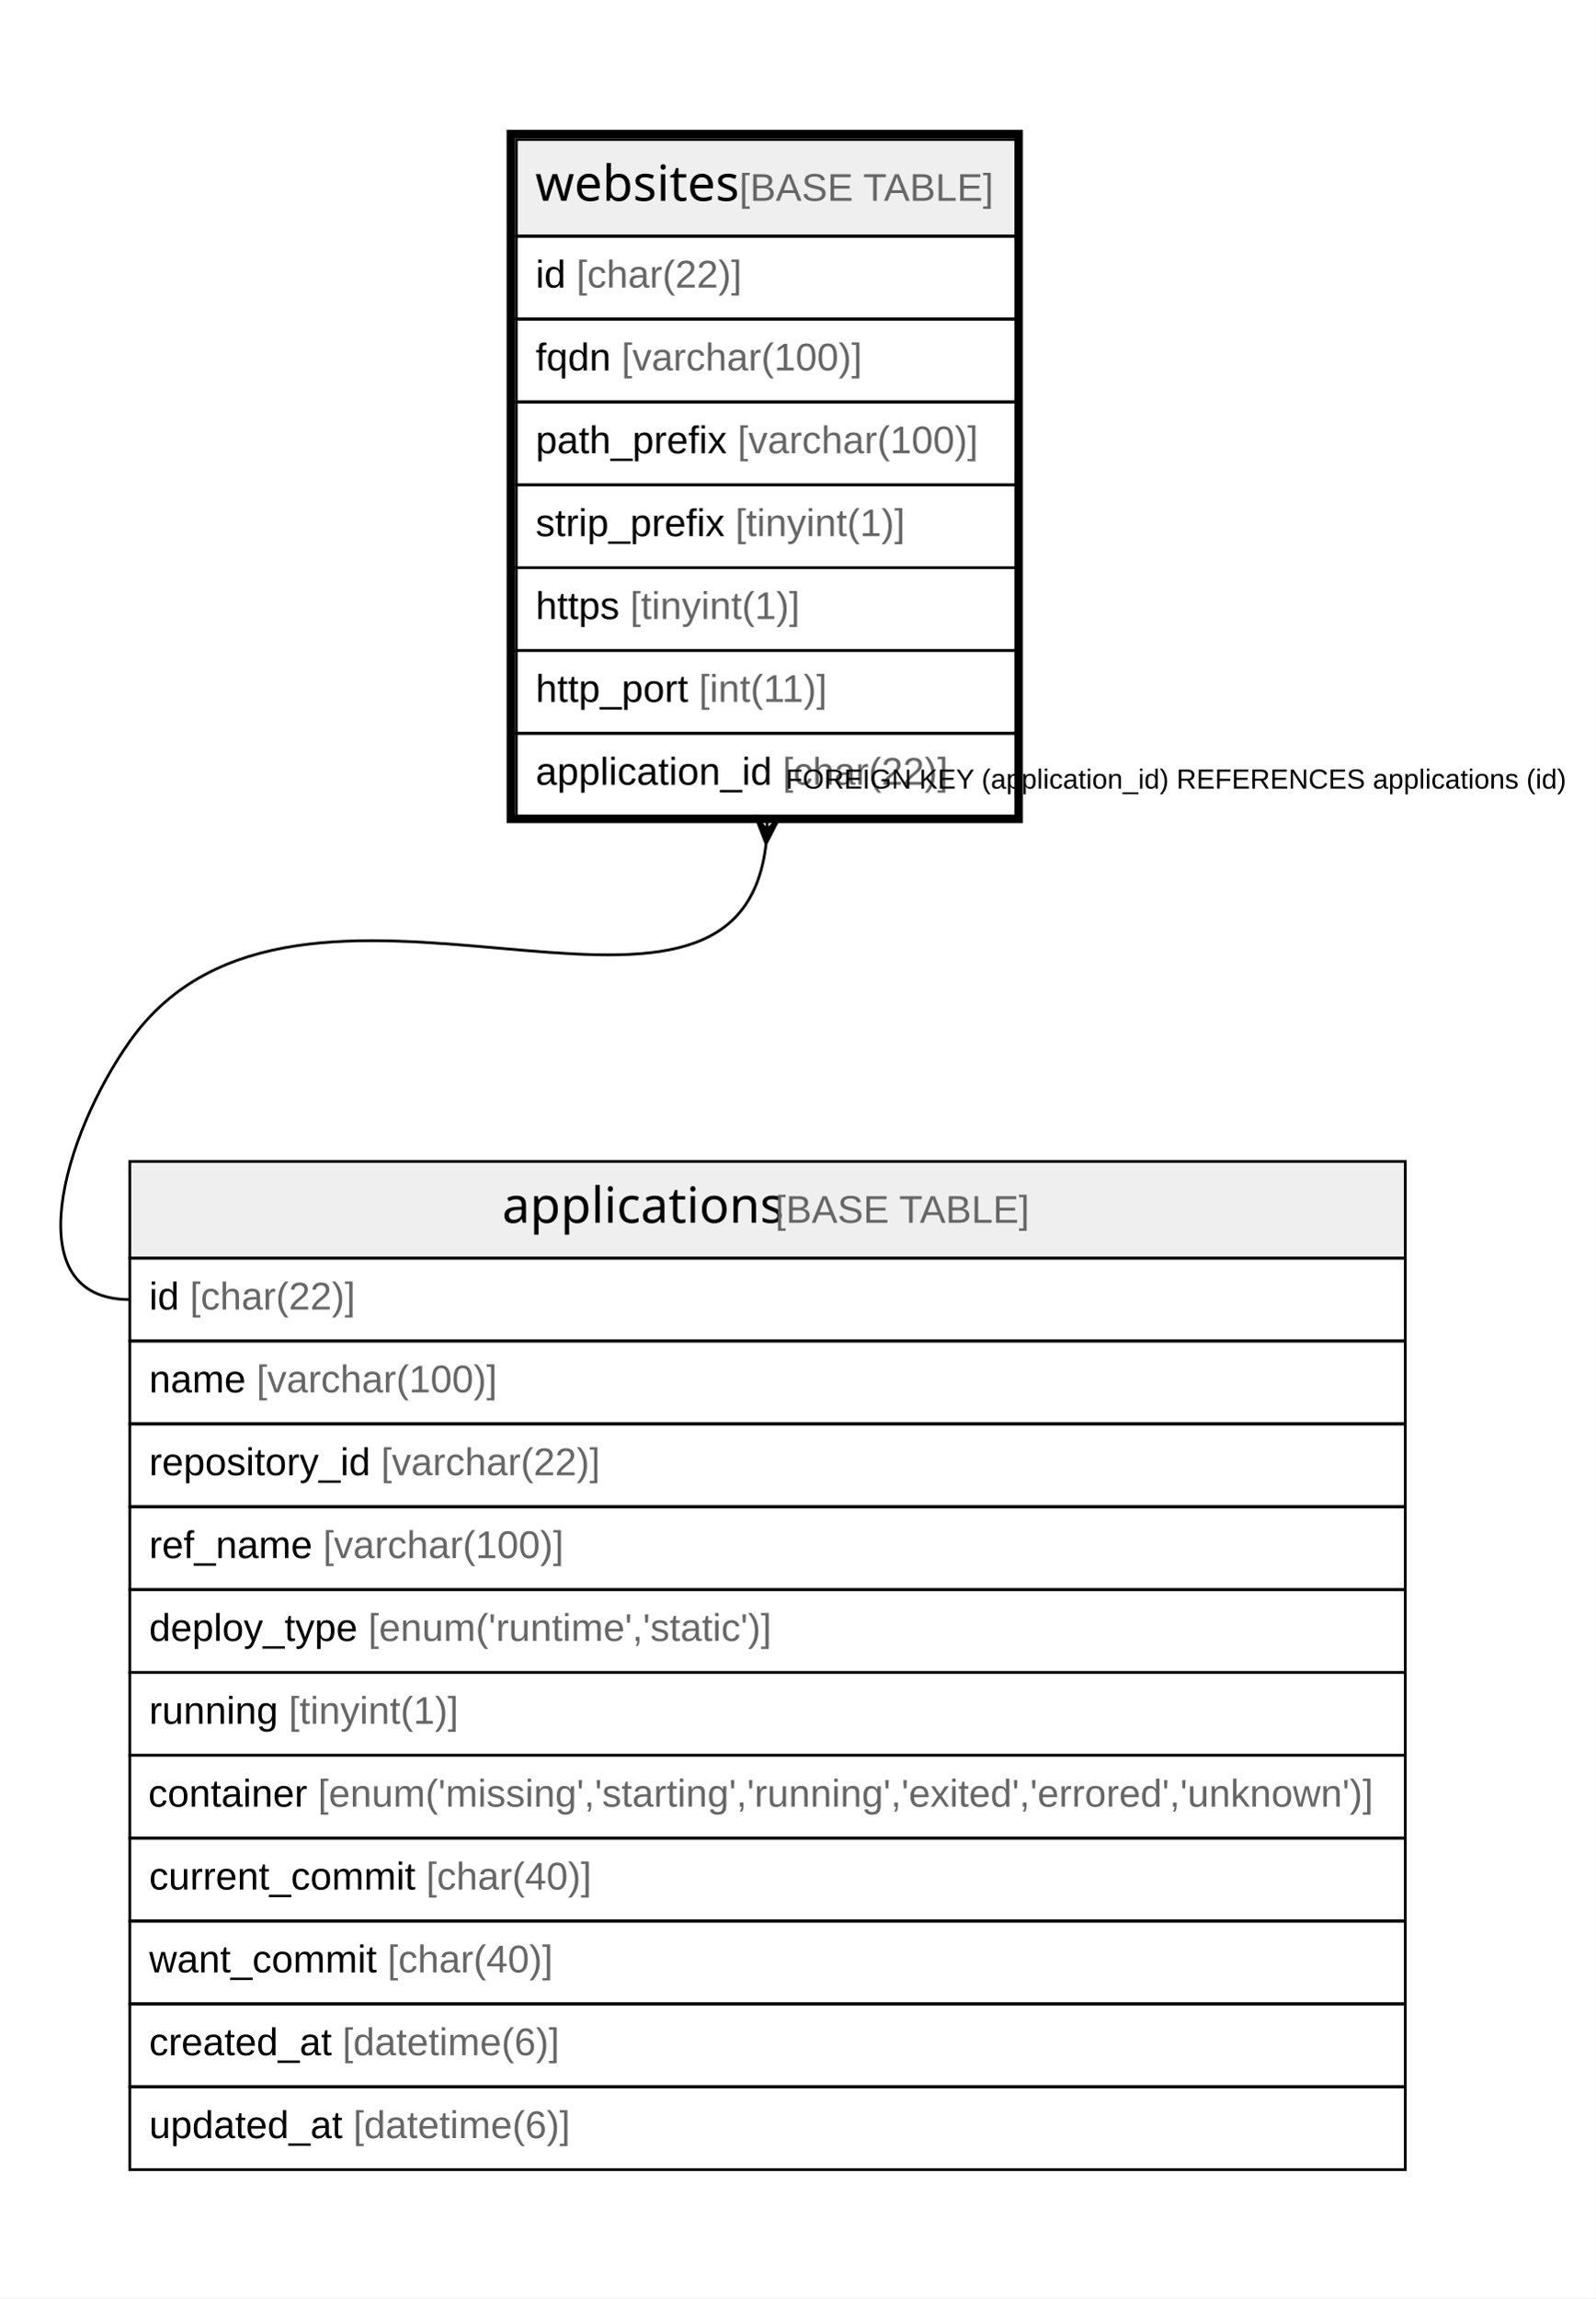
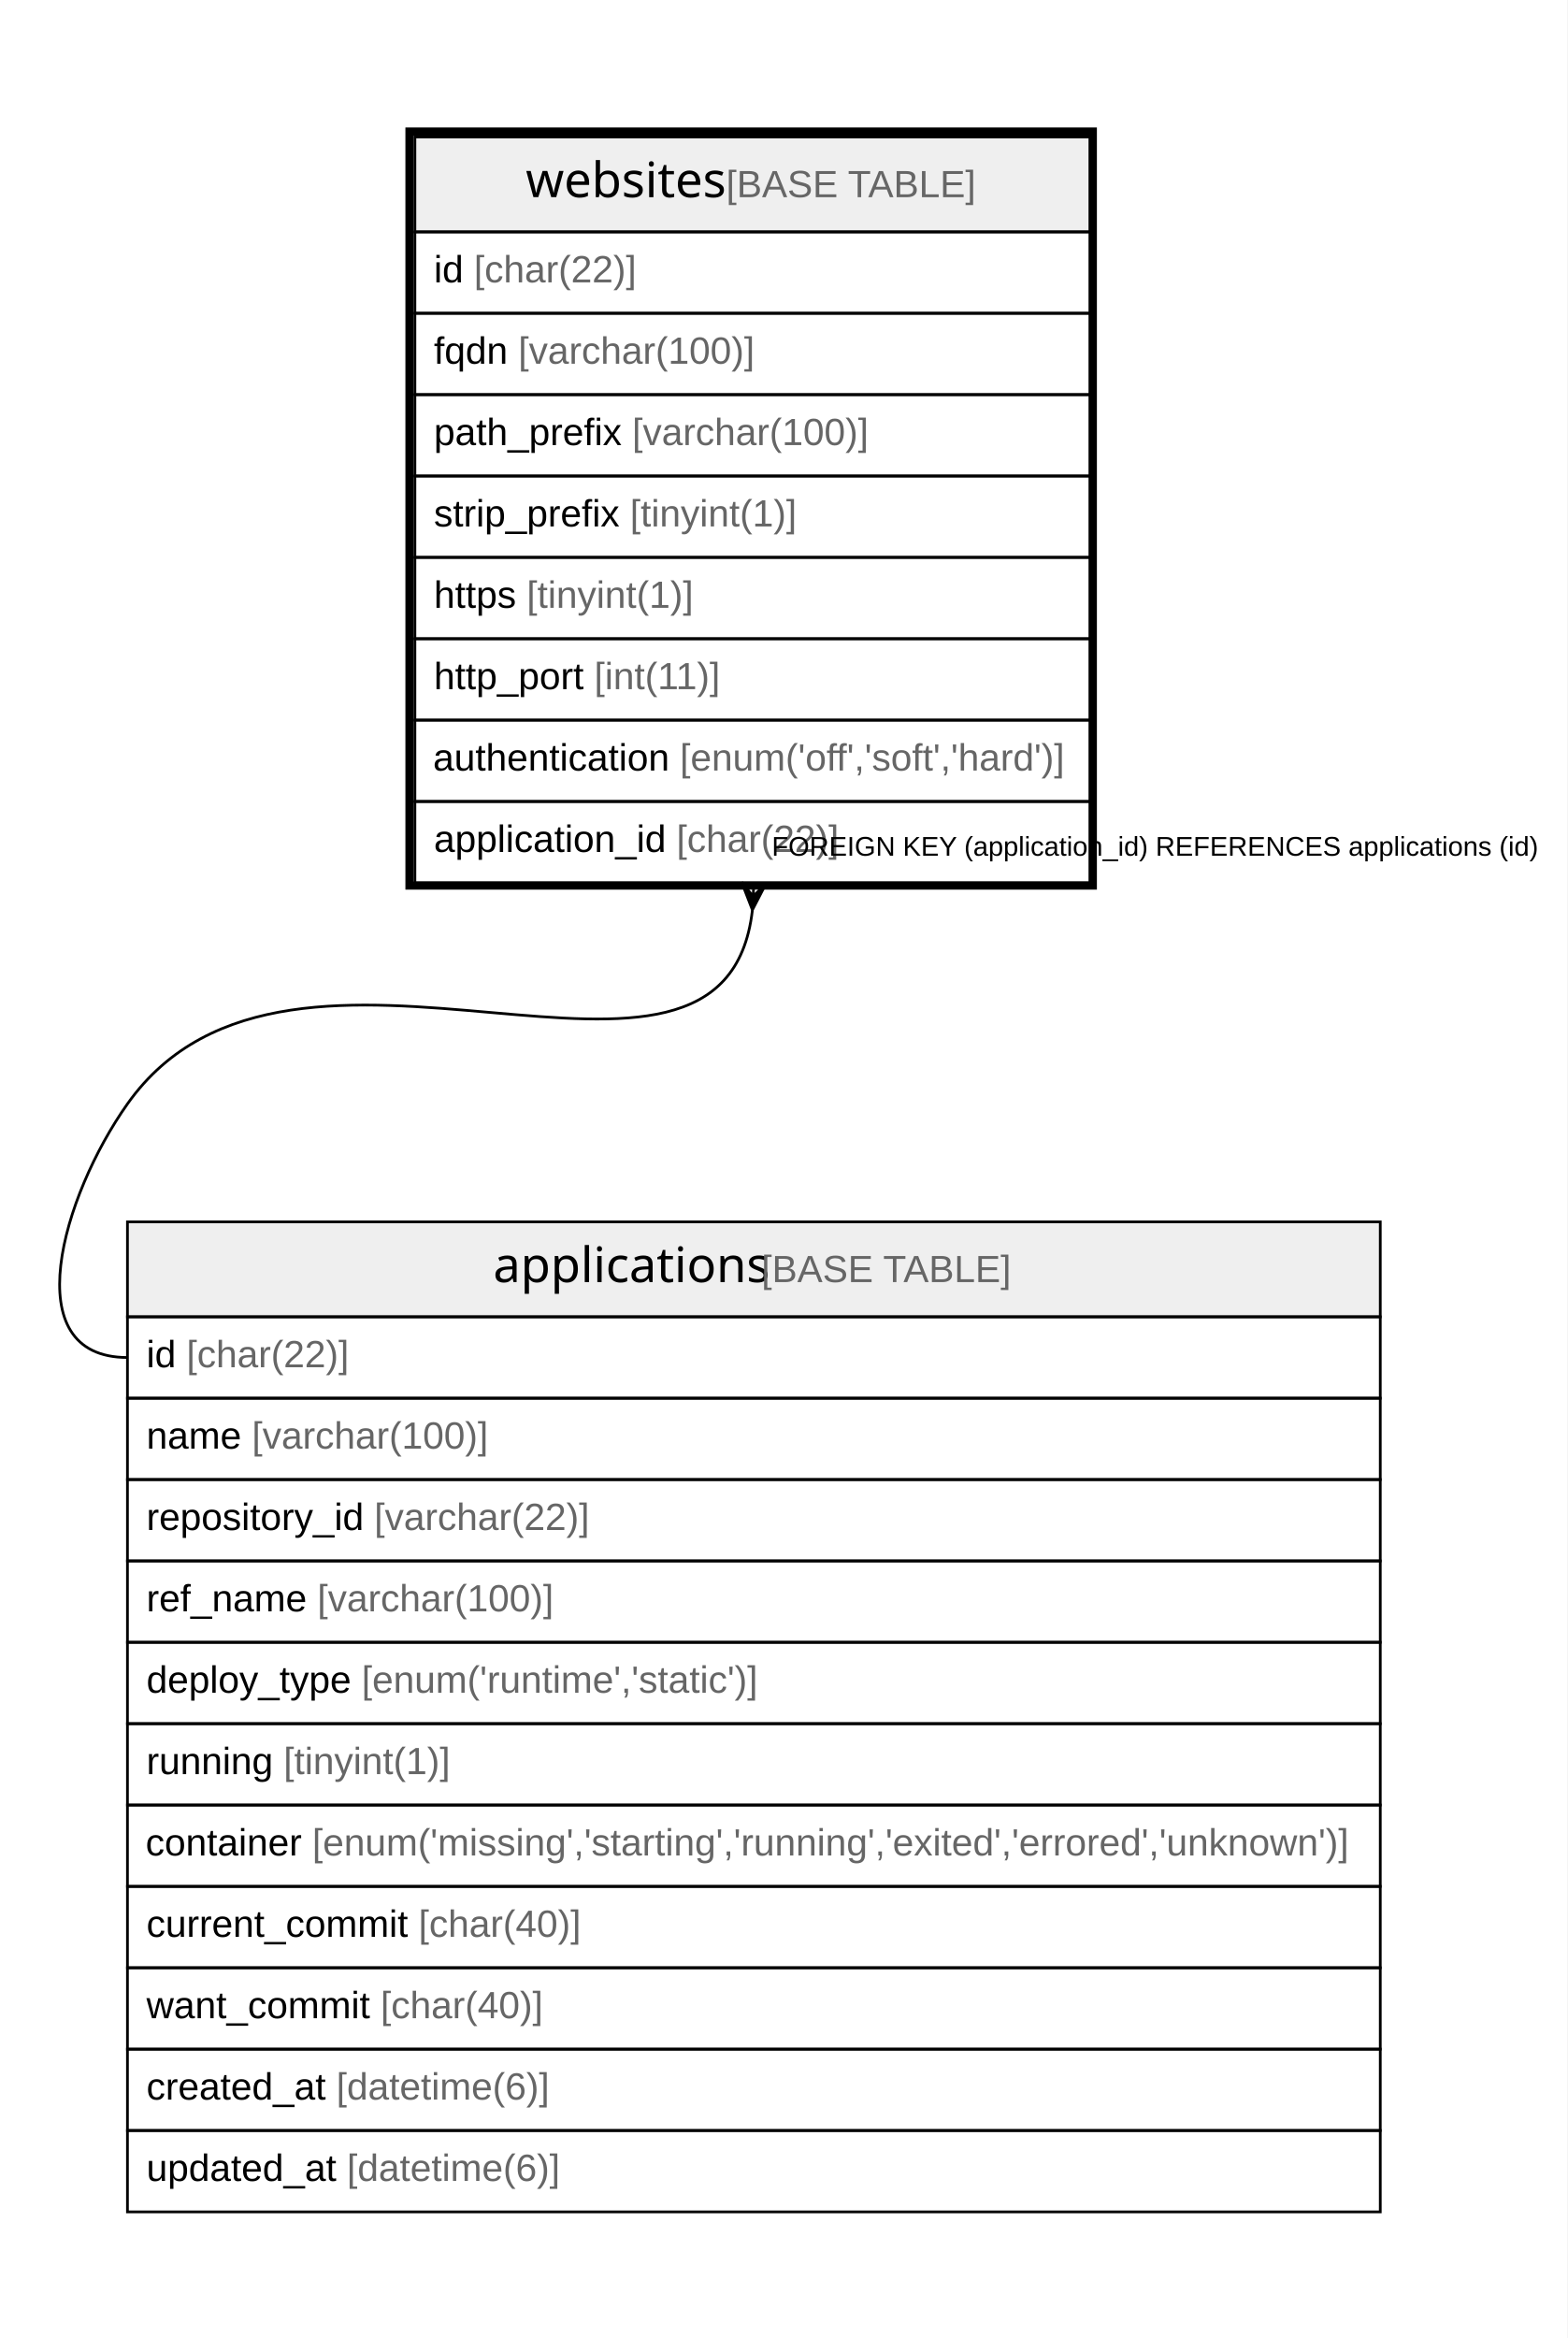
- <svg xmlns="http://www.w3.org/2000/svg" width="578pt" height="832pt" viewBox="0.00 0.00 578.00 832.00">
-   <g id="graph0" class="graph" transform="scale(1 1) rotate(0) translate(4 828)">
-     <polygon fill="#ffffff" stroke="transparent" points="-4,4 -4,-828 574,-828 574,4 -4,4" />
+ <svg xmlns="http://www.w3.org/2000/svg" width="578pt" height="862pt" viewBox="0.00 0.00 578.00 862.00">
+   <g id="graph0" class="graph" transform="scale(1 1) rotate(0) translate(4 858)">
+     <polygon fill="#ffffff" stroke="transparent" points="-4,4 -4,-858 574,-858 574,4 -4,4" />
    <g id="node1" class="node">
-       <polygon fill="#efefef" stroke="transparent" points="183,-742.5 183,-777.5 364,-777.5 364,-742.5 183,-742.5" />
-       <polygon fill="none" stroke="#000000" points="183,-742.5 183,-777.5 364,-777.5 364,-742.5 183,-742.5" />
-       <text text-anchor="start" x="189.869" y="-755.3" font-family="Arial Bold" font-size="18.00" fill="#000000">websites</text>
-       <text text-anchor="start" x="259.878" y="-755.3" font-family="Arial" font-size="14.00" fill="#000000"> </text>
-       <text text-anchor="start" x="263.768" y="-755.3" font-family="Arial" font-size="14.00" fill="#666666">[BASE TABLE]</text>
-       <polygon fill="none" stroke="#000000" points="183,-712.5 183,-742.5 364,-742.5 364,-712.5 183,-712.5" />
-       <text text-anchor="start" x="190" y="-723.9" font-family="Arial" font-size="14.00" fill="#000000">id </text>
-       <text text-anchor="start" x="204.78" y="-723.9" font-family="Arial" font-size="14.00" fill="#666666">[char(22)]</text>
-       <polygon fill="none" stroke="#000000" points="183,-682.5 183,-712.5 364,-712.5 364,-682.5 183,-682.5" />
-       <text text-anchor="start" x="190" y="-693.9" font-family="Arial" font-size="14.00" fill="#000000">fqdn </text>
-       <text text-anchor="start" x="221.129" y="-693.9" font-family="Arial" font-size="14.00" fill="#666666">[varchar(100)]</text>
-       <polygon fill="none" stroke="#000000" points="183,-652.5 183,-682.5 364,-682.5 364,-652.5 183,-652.5" />
-       <text text-anchor="start" x="190" y="-663.9" font-family="Arial" font-size="14.00" fill="#000000">path_prefix </text>
-       <text text-anchor="start" x="263.135" y="-663.9" font-family="Arial" font-size="14.00" fill="#666666">[varchar(100)]</text>
-       <polygon fill="none" stroke="#000000" points="183,-622.5 183,-652.5 364,-652.5 364,-622.5 183,-622.5" />
-       <text text-anchor="start" x="190" y="-633.9" font-family="Arial" font-size="14.00" fill="#000000">strip_prefix </text>
-       <text text-anchor="start" x="262.337" y="-633.9" font-family="Arial" font-size="14.00" fill="#666666">[tinyint(1)]</text>
-       <polygon fill="none" stroke="#000000" points="183,-592.5 183,-622.5 364,-622.5 364,-592.5 183,-592.5" />
-       <text text-anchor="start" x="190" y="-603.9" font-family="Arial" font-size="14.00" fill="#000000">https </text>
-       <text text-anchor="start" x="224.237" y="-603.9" font-family="Arial" font-size="14.00" fill="#666666">[tinyint(1)]</text>
-       <polygon fill="none" stroke="#000000" points="183,-562.5 183,-592.5 364,-592.5 364,-562.5 183,-562.5" />
-       <text text-anchor="start" x="190" y="-573.9" font-family="Arial" font-size="14.00" fill="#000000">http_port </text>
-       <text text-anchor="start" x="249.136" y="-573.9" font-family="Arial" font-size="14.00" fill="#666666">[int(11)]</text>
-       <polygon fill="none" stroke="#000000" points="183,-532.5 183,-562.5 364,-562.5 364,-532.5 183,-532.5" />
-       <text text-anchor="start" x="190" y="-543.9" font-family="Arial" font-size="14.00" fill="#000000">application_id </text>
-       <text text-anchor="start" x="279.468" y="-543.9" font-family="Arial" font-size="14.00" fill="#666666">[char(22)]</text>
-       <polygon fill="none" stroke="#000000" stroke-width="3" points="181,-531.5 181,-779.5 365,-779.5 365,-531.5 181,-531.5" />
+       <polygon fill="#efefef" stroke="transparent" points="149,-772.5 149,-807.5 398,-807.5 398,-772.5 149,-772.5" />
+       <polygon fill="none" stroke="#000000" points="149,-772.5 149,-807.5 398,-807.5 398,-772.5 149,-772.5" />
+       <text text-anchor="start" x="189.869" y="-785.3" font-family="Arial Bold" font-size="18.00" fill="#000000">websites</text>
+       <text text-anchor="start" x="259.878" y="-785.3" font-family="Arial" font-size="14.00" fill="#000000"> </text>
+       <text text-anchor="start" x="263.768" y="-785.3" font-family="Arial" font-size="14.00" fill="#666666">[BASE TABLE]</text>
+       <polygon fill="none" stroke="#000000" points="149,-742.5 149,-772.5 398,-772.5 398,-742.5 149,-742.5" />
+       <text text-anchor="start" x="156" y="-753.9" font-family="Arial" font-size="14.00" fill="#000000">id </text>
+       <text text-anchor="start" x="170.78" y="-753.9" font-family="Arial" font-size="14.00" fill="#666666">[char(22)]</text>
+       <polygon fill="none" stroke="#000000" points="149,-712.5 149,-742.5 398,-742.5 398,-712.5 149,-712.5" />
+       <text text-anchor="start" x="156" y="-723.9" font-family="Arial" font-size="14.00" fill="#000000">fqdn </text>
+       <text text-anchor="start" x="187.129" y="-723.9" font-family="Arial" font-size="14.00" fill="#666666">[varchar(100)]</text>
+       <polygon fill="none" stroke="#000000" points="149,-682.5 149,-712.5 398,-712.5 398,-682.5 149,-682.5" />
+       <text text-anchor="start" x="156" y="-693.9" font-family="Arial" font-size="14.00" fill="#000000">path_prefix </text>
+       <text text-anchor="start" x="229.135" y="-693.9" font-family="Arial" font-size="14.00" fill="#666666">[varchar(100)]</text>
+       <polygon fill="none" stroke="#000000" points="149,-652.5 149,-682.5 398,-682.5 398,-652.5 149,-652.5" />
+       <text text-anchor="start" x="156" y="-663.9" font-family="Arial" font-size="14.00" fill="#000000">strip_prefix </text>
+       <text text-anchor="start" x="228.337" y="-663.9" font-family="Arial" font-size="14.00" fill="#666666">[tinyint(1)]</text>
+       <polygon fill="none" stroke="#000000" points="149,-622.5 149,-652.5 398,-652.5 398,-622.5 149,-622.5" />
+       <text text-anchor="start" x="156" y="-633.9" font-family="Arial" font-size="14.00" fill="#000000">https </text>
+       <text text-anchor="start" x="190.237" y="-633.9" font-family="Arial" font-size="14.00" fill="#666666">[tinyint(1)]</text>
+       <polygon fill="none" stroke="#000000" points="149,-592.5 149,-622.5 398,-622.5 398,-592.5 149,-592.5" />
+       <text text-anchor="start" x="156" y="-603.9" font-family="Arial" font-size="14.00" fill="#000000">http_port </text>
+       <text text-anchor="start" x="215.136" y="-603.9" font-family="Arial" font-size="14.00" fill="#666666">[int(11)]</text>
+       <polygon fill="none" stroke="#000000" points="149,-562.5 149,-592.5 398,-592.5 398,-562.5 149,-562.5" />
+       <text text-anchor="start" x="155.69" y="-573.9" font-family="Arial" font-size="14.00" fill="#000000">authentication </text>
+       <text text-anchor="start" x="246.726" y="-573.9" font-family="Arial" font-size="14.00" fill="#666666">[enum('off','soft','hard')]</text>
+       <polygon fill="none" stroke="#000000" points="149,-532.5 149,-562.5 398,-562.5 398,-532.5 149,-532.5" />
+       <text text-anchor="start" x="156" y="-543.9" font-family="Arial" font-size="14.00" fill="#000000">application_id </text>
+       <text text-anchor="start" x="245.468" y="-543.9" font-family="Arial" font-size="14.00" fill="#666666">[char(22)]</text>
+       <polygon fill="none" stroke="#000000" stroke-width="3" points="147,-531.5 147,-809.5 399,-809.5 399,-531.5 147,-531.5" />
    </g>
    <g id="node2" class="node">
      <polygon fill="#efefef" stroke="transparent" points="43,-372.5 43,-407.5 505,-407.5 505,-372.5 43,-372.5" />
      <polygon fill="none" stroke="#000000" points="43,-372.5 43,-407.5 505,-407.5 505,-372.5 43,-372.5" />
      <text text-anchor="start" x="177.862" y="-385.3" font-family="Arial Bold" font-size="18.00" fill="#000000">applications</text>
      <text text-anchor="start" x="272.884" y="-385.3" font-family="Arial" font-size="14.00" fill="#000000"> </text>
      <text text-anchor="start" x="276.775" y="-385.3" font-family="Arial" font-size="14.00" fill="#666666">[BASE TABLE]</text>
      <polygon fill="none" stroke="#000000" points="43,-342.5 43,-372.5 505,-372.5 505,-342.5 43,-342.5" />
      <text text-anchor="start" x="50" y="-353.9" font-family="Arial" font-size="14.00" fill="#000000">id </text>
      <text text-anchor="start" x="64.78" y="-353.9" font-family="Arial" font-size="14.00" fill="#666666">[char(22)]</text>
      <polygon fill="none" stroke="#000000" points="43,-312.5 43,-342.5 505,-342.5 505,-312.5 43,-312.5" />
      <text text-anchor="start" x="50" y="-323.9" font-family="Arial" font-size="14.00" fill="#000000">name </text>
      <text text-anchor="start" x="88.899" y="-323.9" font-family="Arial" font-size="14.00" fill="#666666">[varchar(100)]</text>
      <polygon fill="none" stroke="#000000" points="43,-282.5 43,-312.5 505,-312.5 505,-282.5 43,-282.5" />
      <text text-anchor="start" x="50" y="-293.9" font-family="Arial" font-size="14.00" fill="#000000">repository_id </text>
      <text text-anchor="start" x="134.011" y="-293.9" font-family="Arial" font-size="14.00" fill="#666666">[varchar(22)]</text>
      <polygon fill="none" stroke="#000000" points="43,-252.5 43,-282.5 505,-282.5 505,-252.5 43,-252.5" />
      <text text-anchor="start" x="50" y="-263.9" font-family="Arial" font-size="14.00" fill="#000000">ref_name </text>
      <text text-anchor="start" x="113.015" y="-263.9" font-family="Arial" font-size="14.00" fill="#666666">[varchar(100)]</text>
      <polygon fill="none" stroke="#000000" points="43,-222.5 43,-252.5 505,-252.5 505,-222.5 43,-222.5" />
      <text text-anchor="start" x="50" y="-233.9" font-family="Arial" font-size="14.00" fill="#000000">deploy_type </text>
      <text text-anchor="start" x="129.366" y="-233.9" font-family="Arial" font-size="14.00" fill="#666666">[enum('runtime','static')]</text>
      <polygon fill="none" stroke="#000000" points="43,-192.5 43,-222.5 505,-222.5 505,-192.5 43,-192.5" />
      <text text-anchor="start" x="50" y="-203.9" font-family="Arial" font-size="14.00" fill="#000000">running </text>
      <text text-anchor="start" x="100.571" y="-203.9" font-family="Arial" font-size="14.00" fill="#666666">[tinyint(1)]</text>
      <polygon fill="none" stroke="#000000" points="43,-162.5 43,-192.5 505,-192.5 505,-162.5 43,-162.5" />
      <text text-anchor="start" x="49.686" y="-173.9" font-family="Arial" font-size="14.00" fill="#000000">container </text>
      <text text-anchor="start" x="111.147" y="-173.9" font-family="Arial" font-size="14.00" fill="#666666">[enum('missing','starting','running','exited','errored','unknown')]</text>
      <polygon fill="none" stroke="#000000" points="43,-132.5 43,-162.5 505,-162.5 505,-132.5 43,-132.5" />
      <text text-anchor="start" x="50" y="-143.9" font-family="Arial" font-size="14.00" fill="#000000">current_commit </text>
      <text text-anchor="start" x="150.334" y="-143.9" font-family="Arial" font-size="14.00" fill="#666666">[char(40)]</text>
      <polygon fill="none" stroke="#000000" points="43,-102.5 43,-132.5 505,-132.5 505,-102.5 43,-102.5" />
      <text text-anchor="start" x="50" y="-113.9" font-family="Arial" font-size="14.00" fill="#000000">want_commit </text>
      <text text-anchor="start" x="136.337" y="-113.9" font-family="Arial" font-size="14.00" fill="#666666">[char(40)]</text>
      <polygon fill="none" stroke="#000000" points="43,-72.5 43,-102.5 505,-102.5 505,-72.5 43,-72.5" />
      <text text-anchor="start" x="50" y="-83.9" font-family="Arial" font-size="14.00" fill="#000000">created_at </text>
      <text text-anchor="start" x="120.028" y="-83.9" font-family="Arial" font-size="14.00" fill="#666666">[datetime(6)]</text>
      <polygon fill="none" stroke="#000000" points="43,-42.5 43,-72.5 505,-72.5 505,-42.5 43,-42.5" />
      <text text-anchor="start" x="50" y="-53.9" font-family="Arial" font-size="14.00" fill="#000000">updated_at </text>
      <text text-anchor="start" x="123.933" y="-53.9" font-family="Arial" font-size="14.00" fill="#666666">[datetime(6)]</text>
    </g>
    <g id="edge1" class="edge">
      <path fill="none" stroke="#000000" d="M273.454,-522.384C262.952,-431.124 103.797,-536.92 43,-451 18.997,-417.078 1.444,-357.5 43,-357.5" />
      <polygon fill="#000000" stroke="#000000" points="273.461,-522.514 269.507,-532.743 273.731,-527.507 274,-532.5 274,-532.5 274,-532.5 273.731,-527.507 278.493,-532.257 273.461,-522.514 273.461,-522.514" />
      <text text-anchor="start" x="280.602" y="-542.5" font-family="Arial" font-size="10.00" fill="#000000">FOREIGN KEY (application_id) REFERENCES applications (id)</text>
    </g>
  </g>
</svg>
